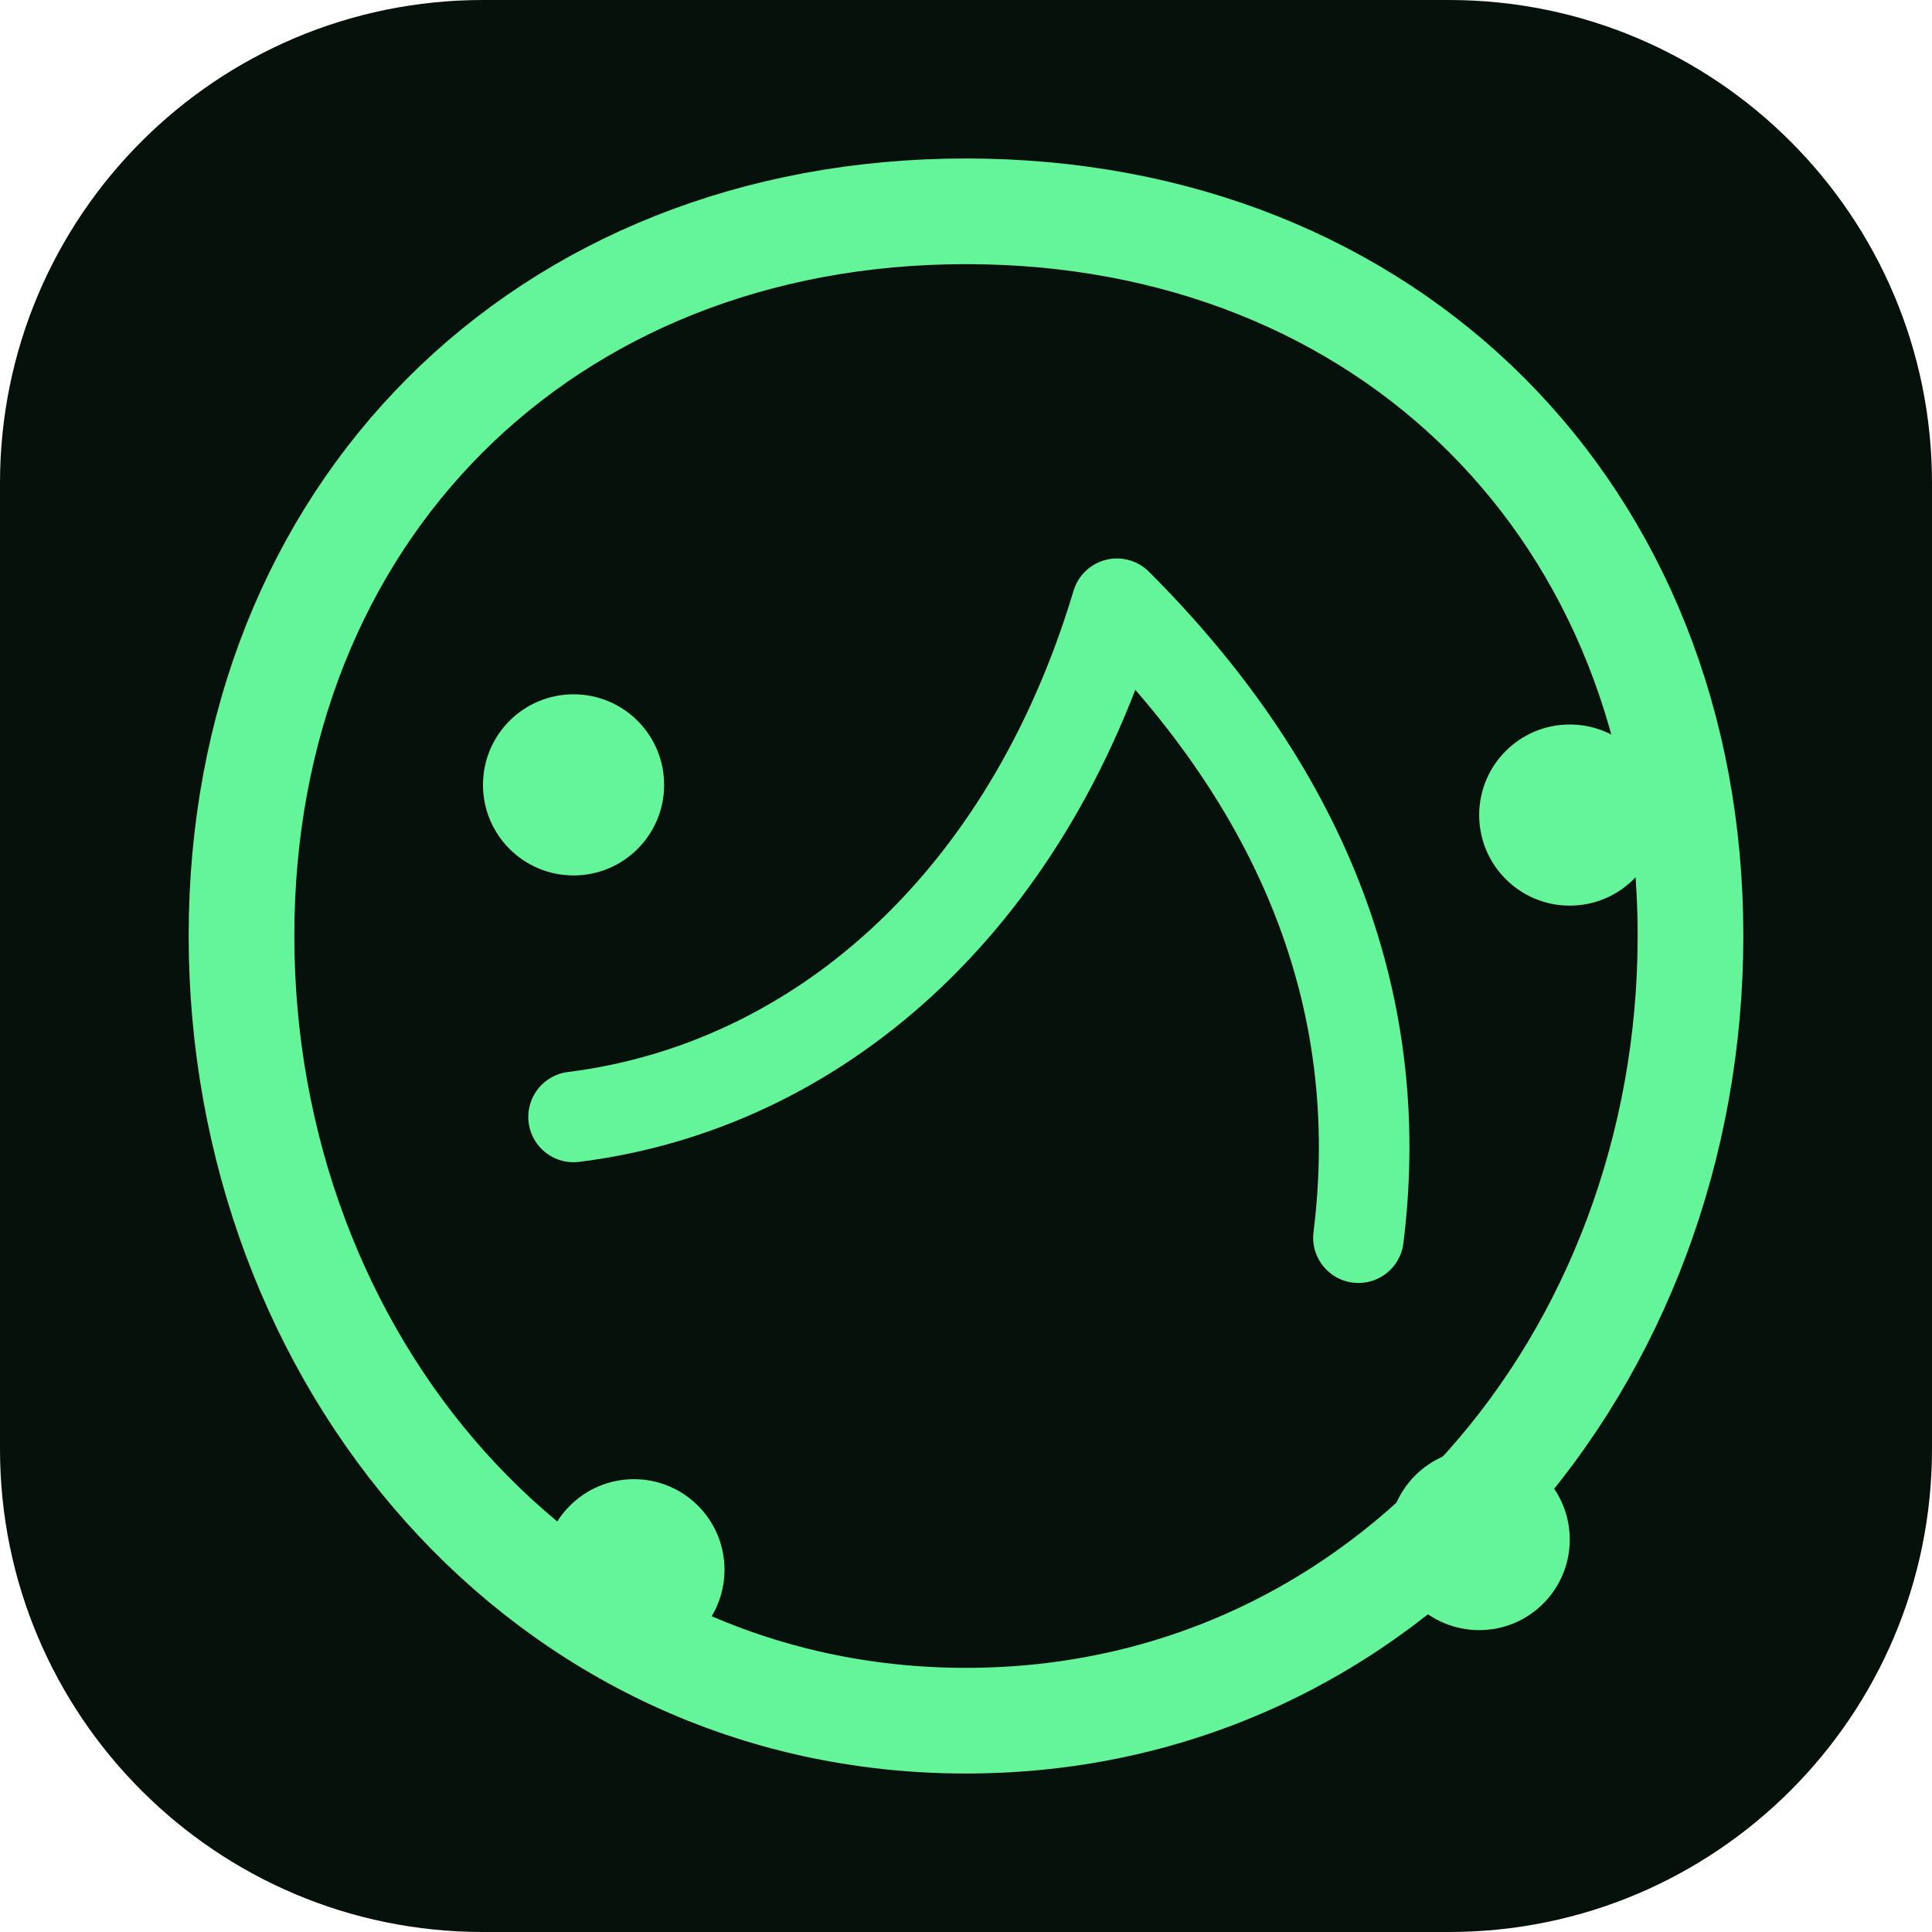
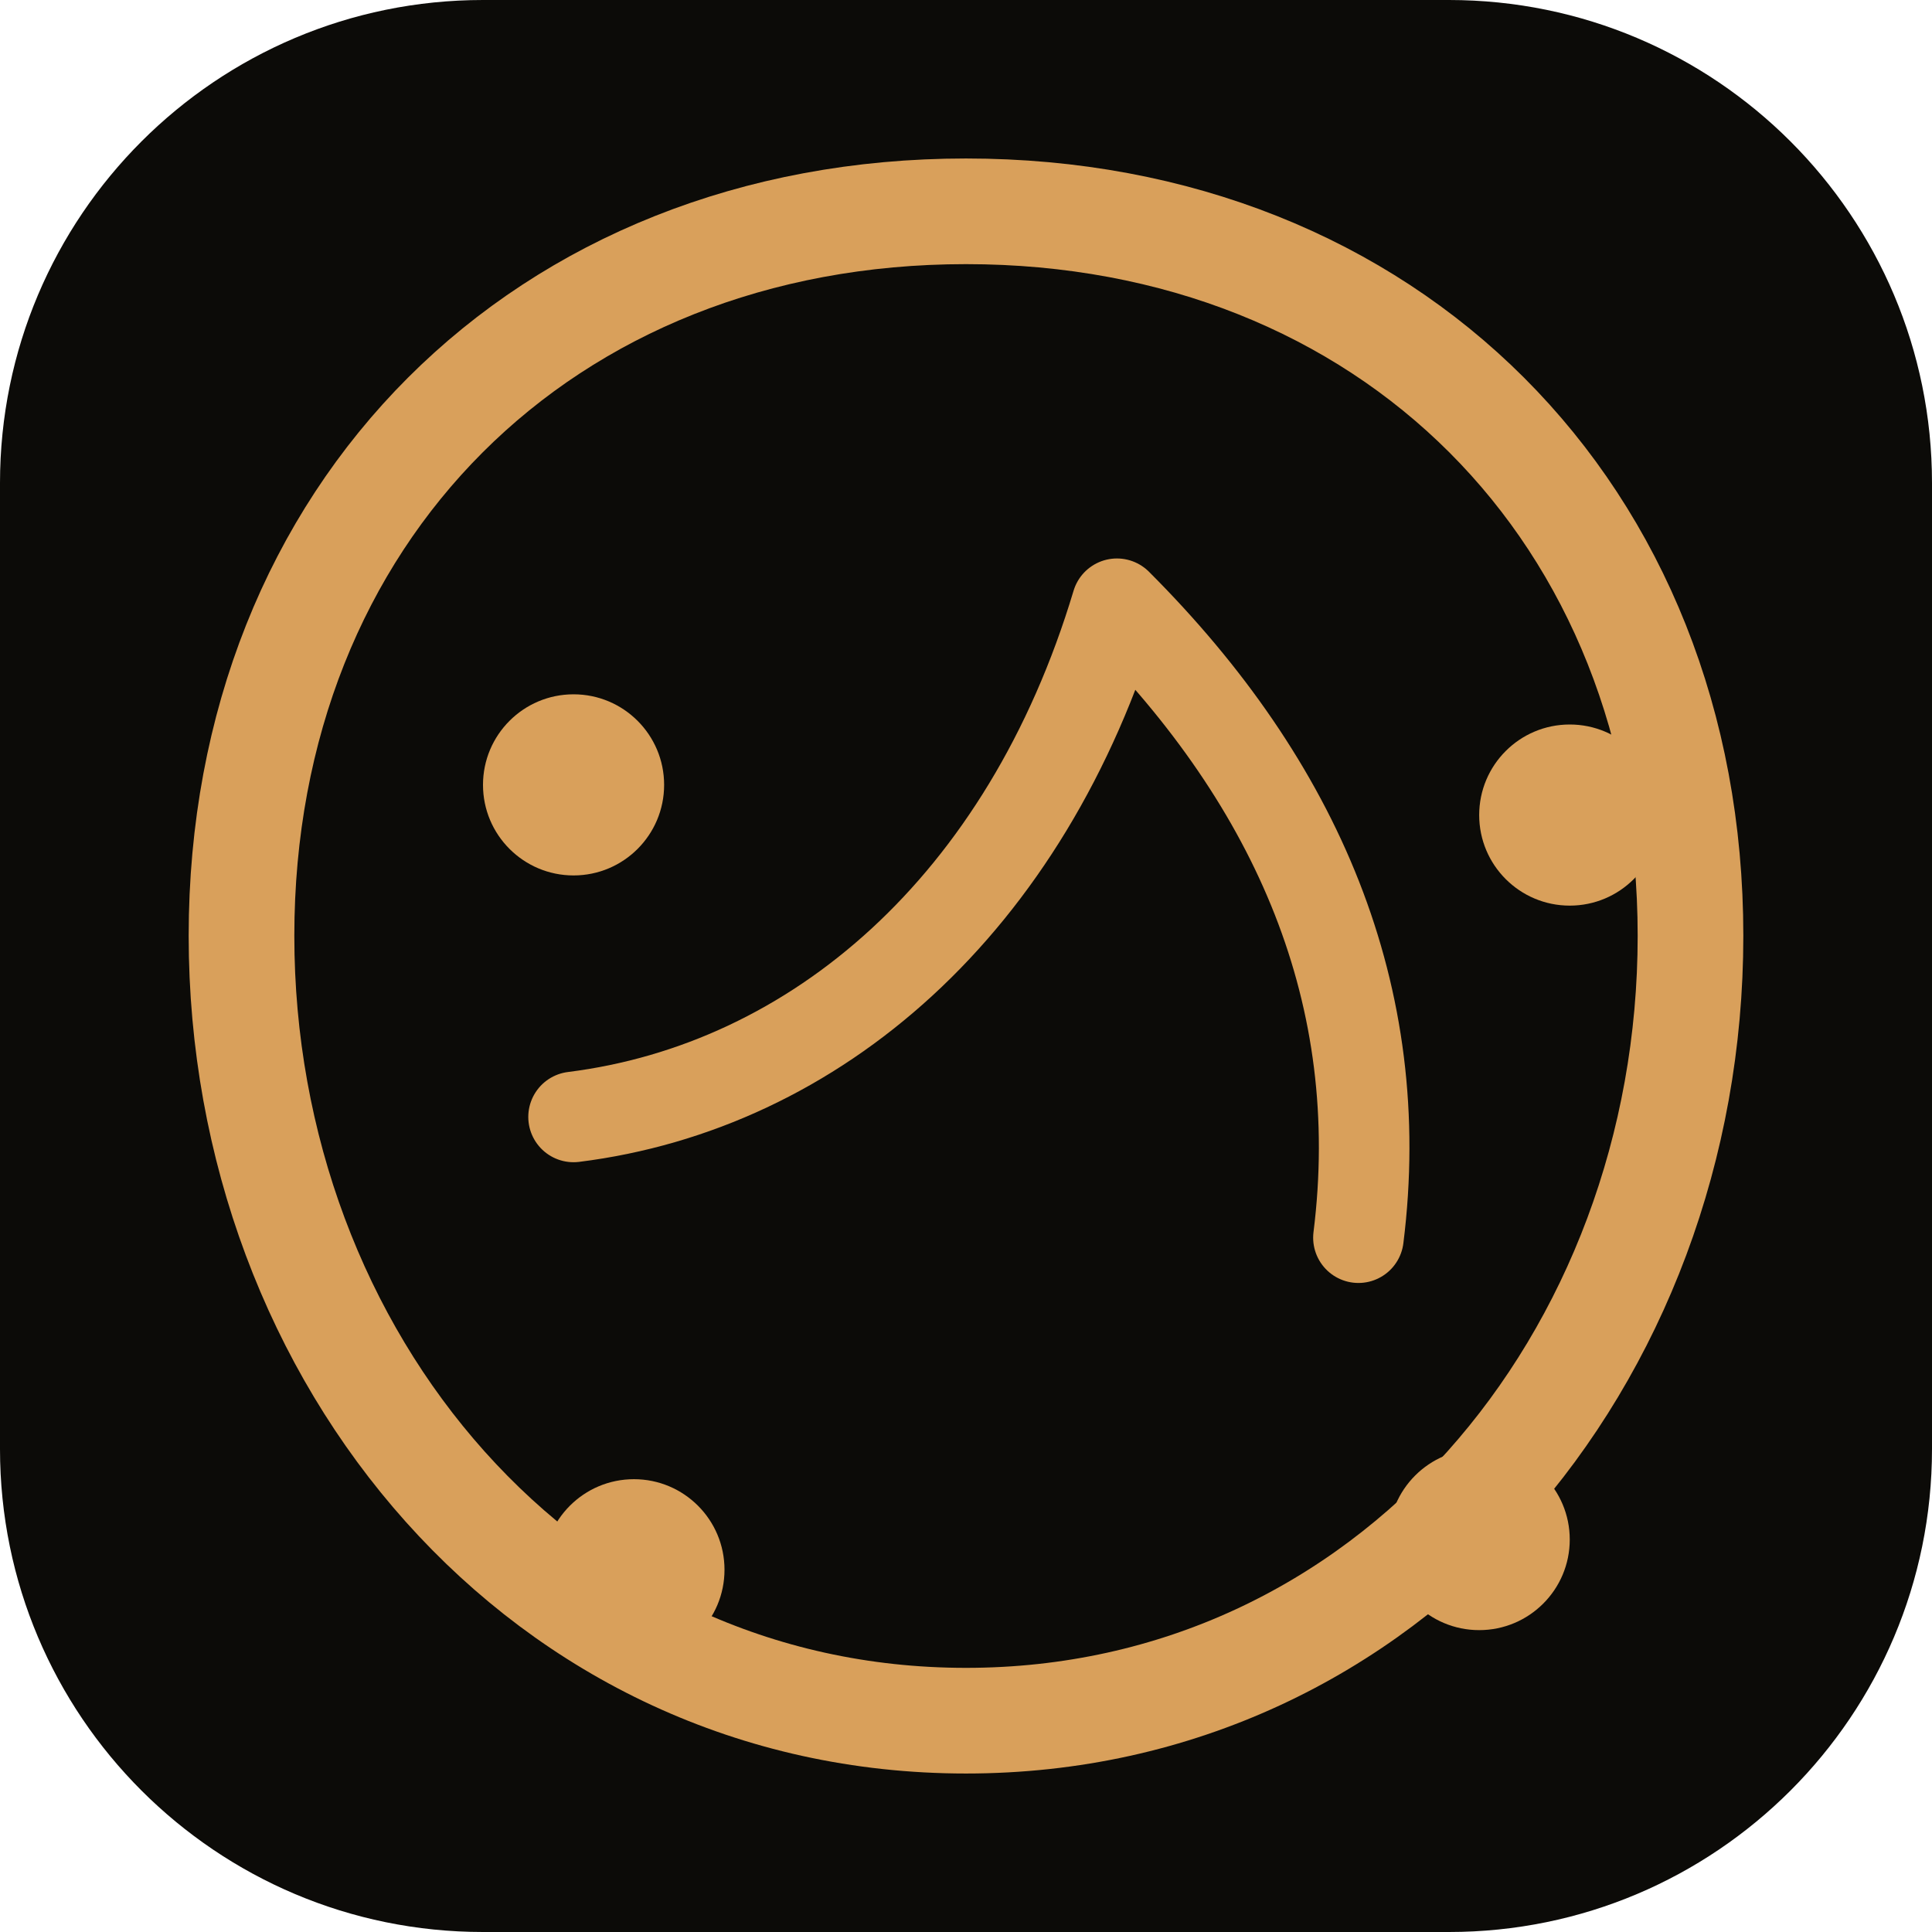
<svg xmlns="http://www.w3.org/2000/svg" viewBox="0 0 64 64">
-   <rect width="64" height="64" rx="16" fill="#07110c" />
-   <g fill="none" stroke="#64f59b" stroke-linecap="round" stroke-linejoin="round">
+   <rect width="64" height="64" rx="16" fill="#0c0b08" />
+   <g fill="none" stroke="#d9a05b" stroke-linecap="round" stroke-linejoin="round">
    <path stroke-width="3.5" d="M32 7c14 0 24 10 24 24S46 57 32 57 8 45 8 31 18 7 32 7Z" />
    <path stroke-width="3" d="M19 37c8-1 15-7 18-17 6 6 9 13 8 21" />
-     <g fill="#64f59b" stroke="none">
+     <g fill="#d9a05b" stroke="none">
      <circle cx="19" cy="26" r="3" />
      <circle cx="52" cy="27" r="3" />
      <circle cx="21" cy="52" r="3" />
      <circle cx="49" cy="51" r="3" />
    </g>
  </g>
</svg>
